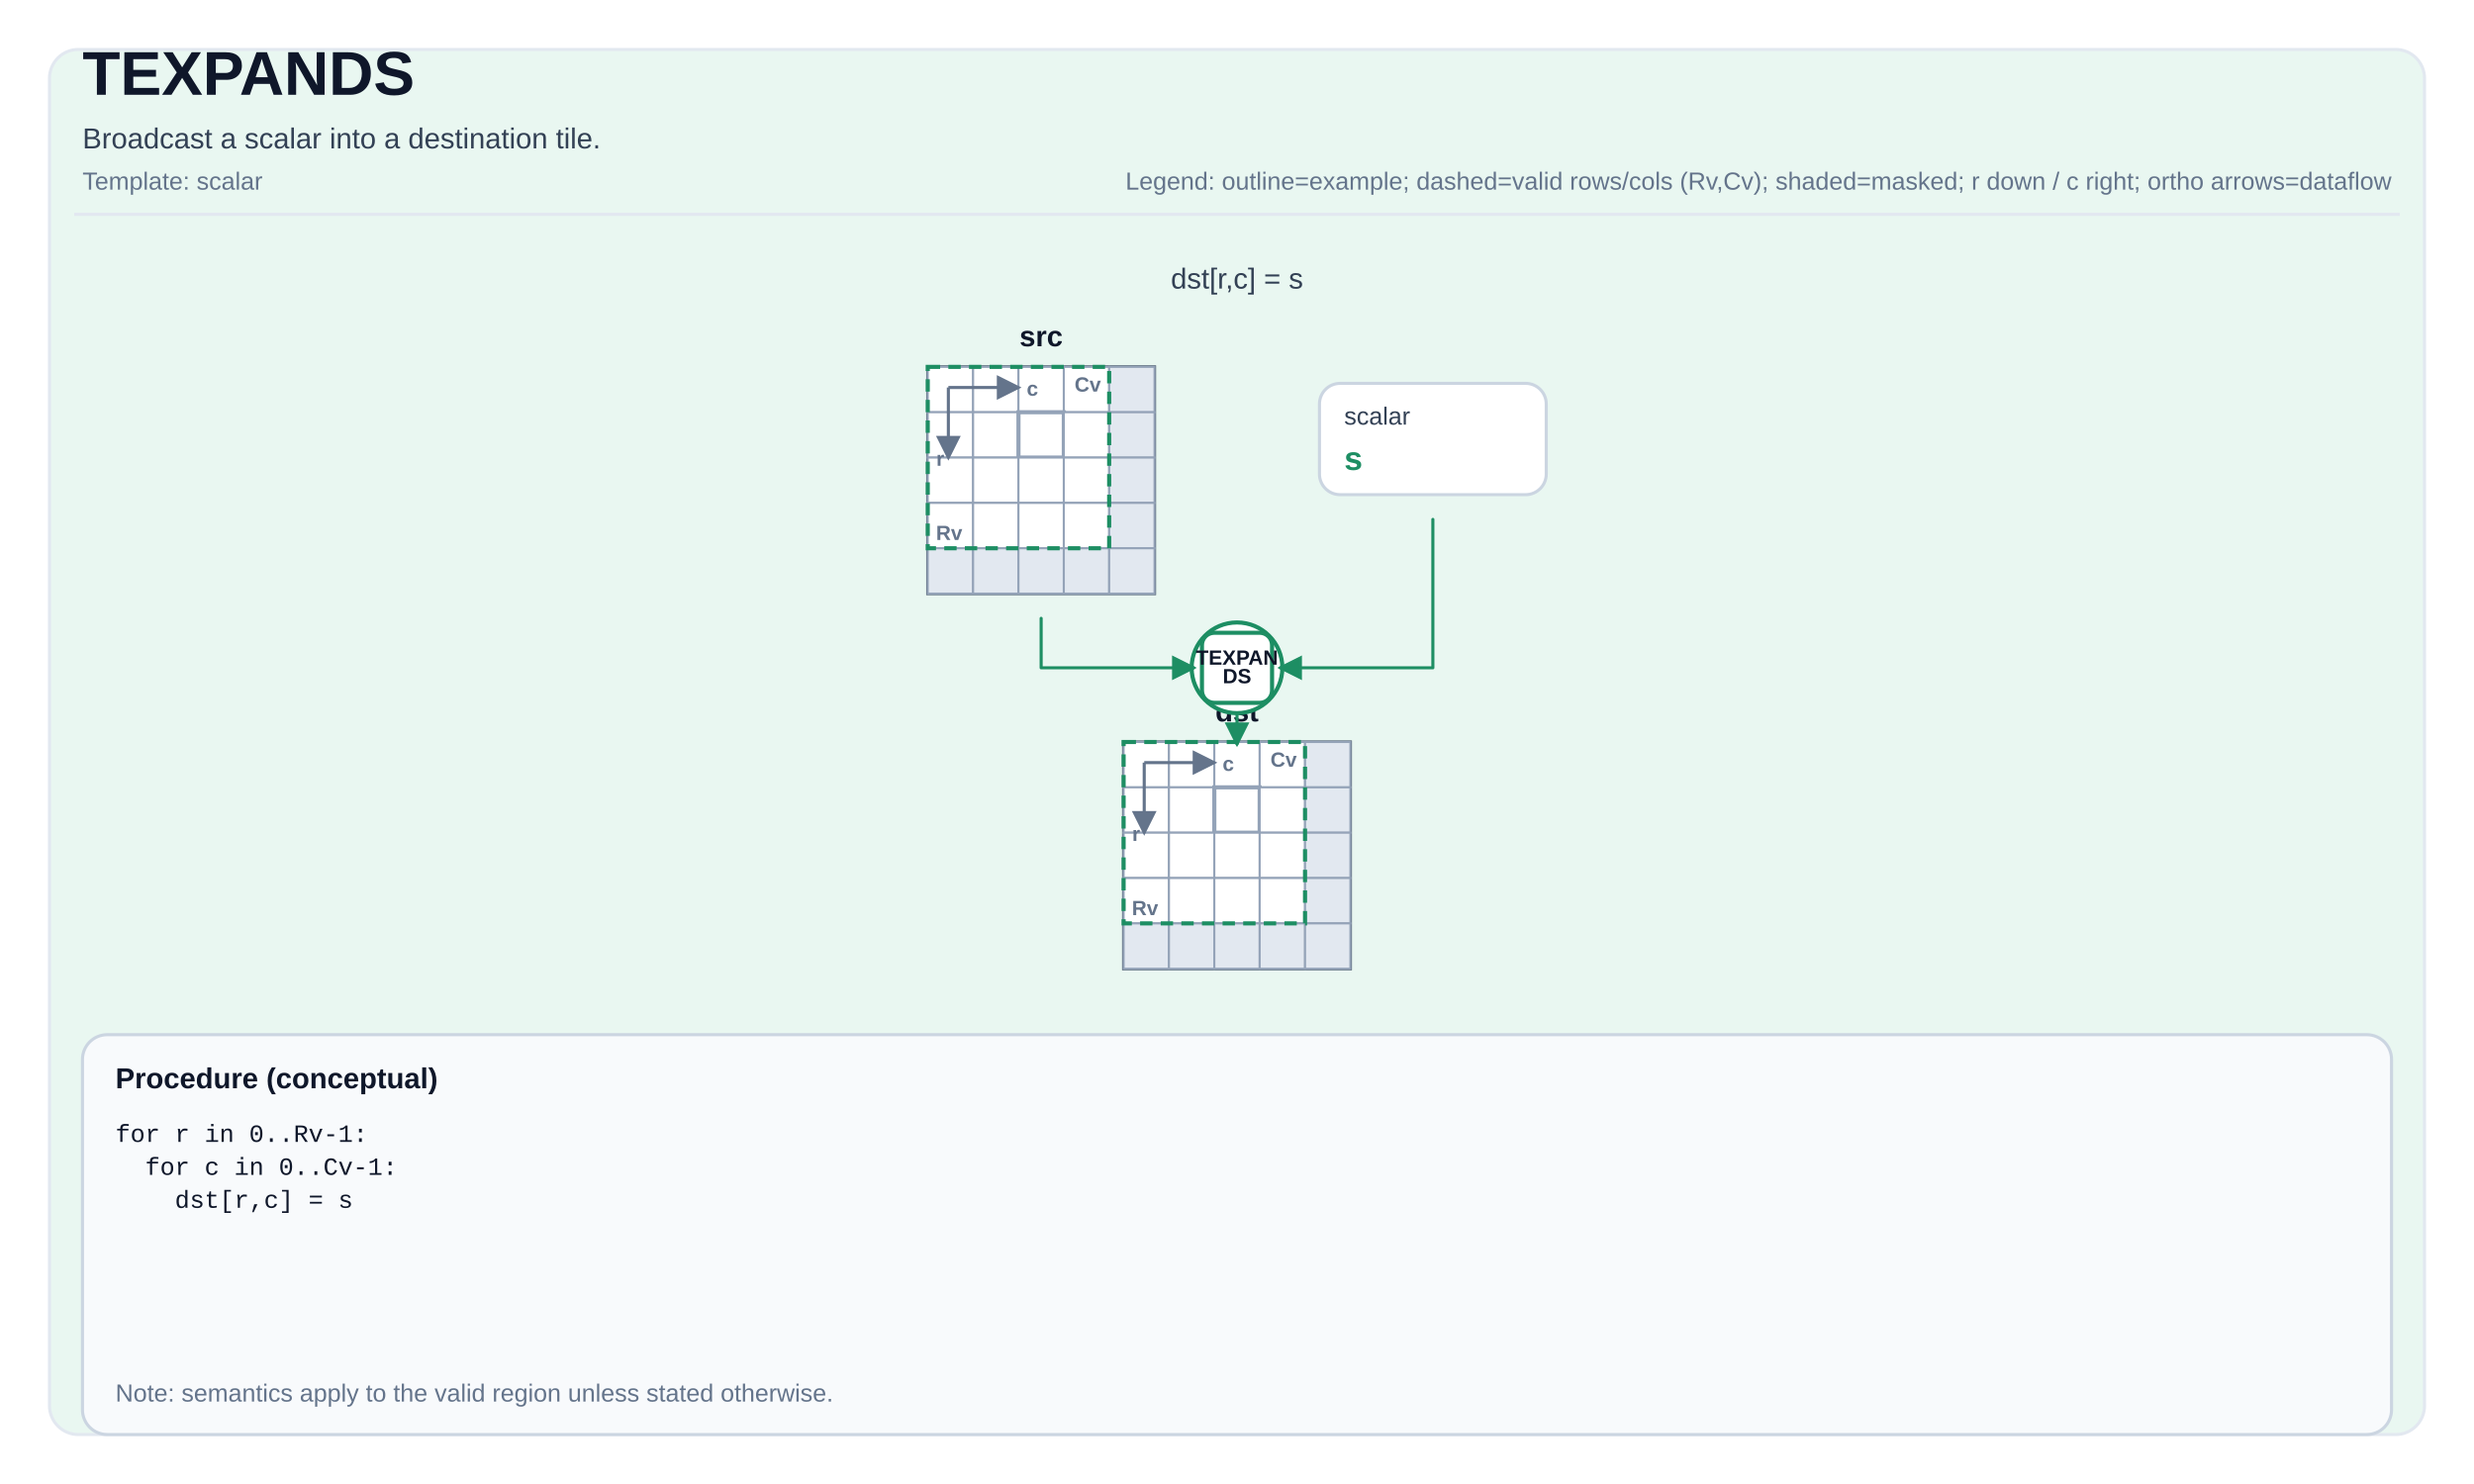
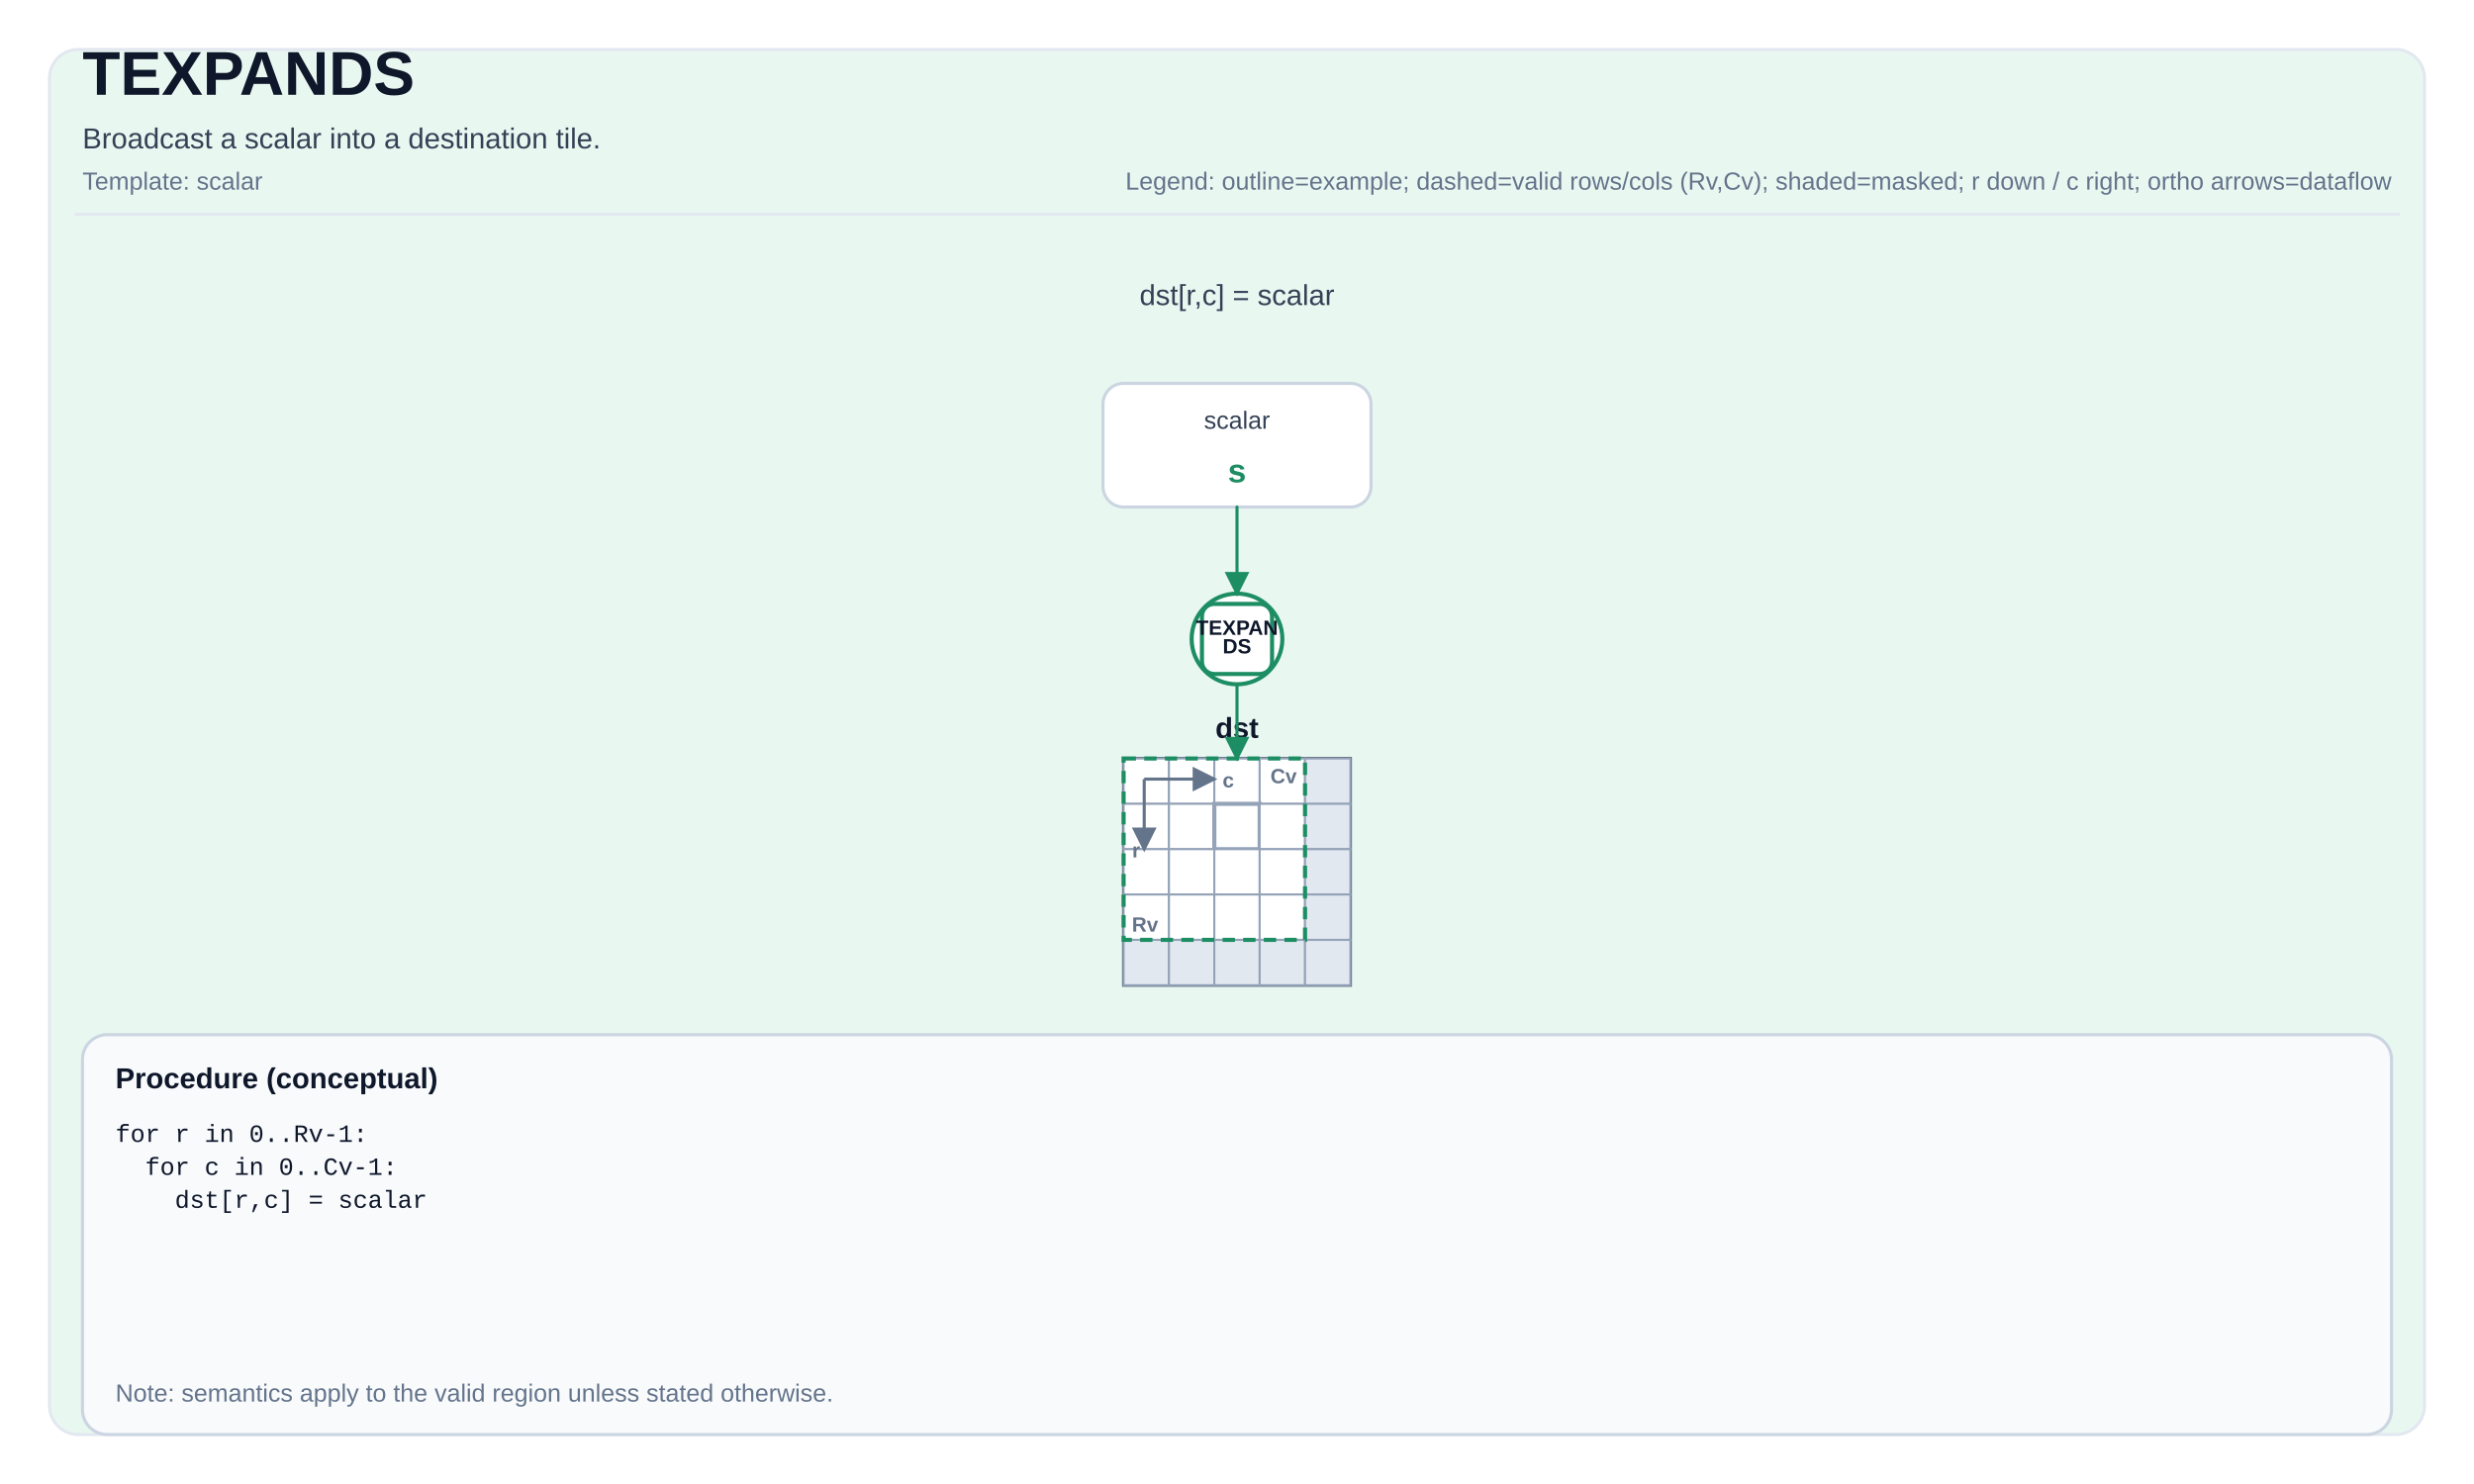
<svg xmlns="http://www.w3.org/2000/svg" width="1200" height="720" viewBox="0 0 1200 720" role="img" aria-label="TEXPANDS tile operation diagram">
  <defs>
    <marker id="arrow" markerWidth="8" markerHeight="8" refX="7" refY="4" orient="auto">
      <path d="M0,0 L0,8 L8,4 z" fill="#1D8E63" />
    </marker>
    <marker id="axisArrow" markerWidth="8" markerHeight="8" refX="7" refY="4" orient="auto">
      <path d="M0,0 L0,8 L8,4 z" fill="#64748b" />
    </marker>
  </defs>
  <style>
svg { font-family: Arial, Helvetica, sans-serif; }
.title { font-size: 30px; font-weight: 700; fill: #0f172a; }
.subtitle { font-size: 14px; fill: #334155; }
.meta { font-size: 12px; fill: #64748b; }
.frame { fill: white; }
.panel { fill: #E9F7F1; stroke: #e2e8f0; stroke-width: 1.5; rx: 14; }
.tileLabel { font-size: 14px; font-weight: 700; fill: #0f172a; }
.tileBorder { fill: none; stroke: #475569; stroke-width: 1.5; }
.cell { fill: #ffffff; stroke: #94a3b8; stroke-width: 1; }
.cellMasked { fill: #e2e8f0; }
.cellHL { stroke-width: 2; }
.cellText { font-family: ui-monospace, SFMono-Regular, Menlo, Monaco, Consolas, 'Liberation Mono', 'Courier New', monospace; font-size: 10px; fill: #0f172a; }
.arrow { stroke-width: 1.5; fill: none; stroke-linejoin: round; stroke-linecap: round; }
.axisLine { stroke: #64748b; stroke-width: 1.5; fill: none; }
.axisText { font-size: 10px; fill: #64748b; font-weight: 700; }
.opCircle { fill: #ffffff; stroke-width: 2; }
.opRect { fill: #ffffff; stroke-width: 2; }
.opText { font-size: 10px; font-weight: 800; fill: #0f172a; }
.procBox { fill: #f8fafc; stroke: #cbd5e1; stroke-width: 1.5; rx: 12; }
.procTitle { font-size: 14px; font-weight: 700; fill: #0f172a; }
.procText { font-family: ui-monospace, SFMono-Regular, Menlo, Monaco, Consolas, 'Liberation Mono', 'Courier New', monospace; font-size: 12px; fill: #0f172a; }
.smallLabel { font-size: 12px; fill: #334155; }
.scalarBox { fill: #ffffff; stroke: #cbd5e1; stroke-width: 1.5; }
.scalarValue { font-size: 16px; font-weight: 700; }
.validBox { fill: none; stroke-width: 2; stroke-dasharray: 6 4; }
</style>
  <rect x="0" y="0" width="1200" height="720" class="frame" />
  <rect x="24" y="24" width="1152" height="672" class="panel" />
  <text x="40" y="46" class="title">TEXPANDS</text>
  <text x="40" y="72" class="subtitle">Broadcast a scalar into a destination tile.</text>
  <text x="40" y="92" class="meta">Template: scalar</text>
  <text x="1160" y="92" class="meta" text-anchor="end">Legend: outline=example; dashed=valid rows/cols (Rv,Cv); shaded=masked; r down / c right; ortho arrows=dataflow</text>
  <line x1="36" y1="104" x2="1164" y2="104" stroke="#e2e8f0" stroke-width="1.5" />
-   <text x="600" y="140" class="subtitle" text-anchor="middle" fill="#1D8E63">dst[r,c] = s</text>
-   <text x="505" y="168" class="tileLabel" text-anchor="middle">src</text>
-   <rect x="450" y="178" width="110" height="110" class="tileBorder" />
-   <rect x="450" y="178" width="22" height="22" class="cell" />
-   <rect x="472" y="178" width="22" height="22" class="cell" />
-   <rect x="494" y="178" width="22" height="22" class="cell" />
-   <rect x="516" y="178" width="22" height="22" class="cell" />
-   <rect x="538" y="178" width="22" height="22" class="cell cellMasked" />
-   <rect x="450" y="200" width="22" height="22" class="cell" />
-   <rect x="472" y="200" width="22" height="22" class="cell" />
-   <rect x="494" y="200" width="22" height="22" class="cell cellHL" stroke="#1D8E63" />
-   <rect x="516" y="200" width="22" height="22" class="cell" />
-   <rect x="538" y="200" width="22" height="22" class="cell cellMasked" />
-   <rect x="450" y="222" width="22" height="22" class="cell" />
-   <rect x="472" y="222" width="22" height="22" class="cell" />
-   <rect x="494" y="222" width="22" height="22" class="cell" />
-   <rect x="516" y="222" width="22" height="22" class="cell" />
-   <rect x="538" y="222" width="22" height="22" class="cell cellMasked" />
-   <rect x="450" y="244" width="22" height="22" class="cell" />
-   <rect x="472" y="244" width="22" height="22" class="cell" />
-   <rect x="494" y="244" width="22" height="22" class="cell" />
-   <rect x="516" y="244" width="22" height="22" class="cell" />
-   <rect x="538" y="244" width="22" height="22" class="cell cellMasked" />
-   <rect x="450" y="266" width="22" height="22" class="cell cellMasked" />
-   <rect x="472" y="266" width="22" height="22" class="cell cellMasked" />
-   <rect x="494" y="266" width="22" height="22" class="cell cellMasked" />
-   <rect x="516" y="266" width="22" height="22" class="cell cellMasked" />
-   <rect x="538" y="266" width="22" height="22" class="cell cellMasked" />
-   <rect x="450" y="178" width="88" height="88" class="validBox" stroke="#1D8E63" />
-   <text x="454" y="262" class="axisText">Rv</text>
-   <text x="534" y="190" class="axisText" text-anchor="end">Cv</text>
-   <path d="M 460 188 L 494 188" class="axisLine" marker-end="url(#axisArrow)" />
-   <path d="M 460 188 L 460 222" class="axisLine" marker-end="url(#axisArrow)" />
-   <text x="498" y="192" class="axisText">c</text>
-   <text x="458" y="226" class="axisText" text-anchor="end">r</text>
-   <rect x="640" y="186" width="110" height="54" rx="10" class="scalarBox" />
-   <text x="652" y="206" class="smallLabel">scalar</text>
-   <text x="652" y="228" class="scalarValue" fill="#1D8E63">s</text>
-   <text x="600" y="350" class="tileLabel" text-anchor="middle">dst</text>
-   <rect x="545" y="360" width="110" height="110" class="tileBorder" />
-   <rect x="545" y="360" width="22" height="22" class="cell" />
-   <rect x="567" y="360" width="22" height="22" class="cell" />
-   <rect x="589" y="360" width="22" height="22" class="cell" />
-   <rect x="611" y="360" width="22" height="22" class="cell" />
-   <rect x="633" y="360" width="22" height="22" class="cell cellMasked" />
-   <rect x="545" y="382" width="22" height="22" class="cell" />
-   <rect x="567" y="382" width="22" height="22" class="cell" />
-   <rect x="589" y="382" width="22" height="22" class="cell cellHL" stroke="#1D8E63" />
-   <rect x="611" y="382" width="22" height="22" class="cell" />
-   <rect x="633" y="382" width="22" height="22" class="cell cellMasked" />
-   <rect x="545" y="404" width="22" height="22" class="cell" />
-   <rect x="567" y="404" width="22" height="22" class="cell" />
-   <rect x="589" y="404" width="22" height="22" class="cell" />
-   <rect x="611" y="404" width="22" height="22" class="cell" />
-   <rect x="633" y="404" width="22" height="22" class="cell cellMasked" />
-   <rect x="545" y="426" width="22" height="22" class="cell" />
-   <rect x="567" y="426" width="22" height="22" class="cell" />
-   <rect x="589" y="426" width="22" height="22" class="cell" />
-   <rect x="611" y="426" width="22" height="22" class="cell" />
-   <rect x="633" y="426" width="22" height="22" class="cell cellMasked" />
-   <rect x="545" y="448" width="22" height="22" class="cell cellMasked" />
-   <rect x="567" y="448" width="22" height="22" class="cell cellMasked" />
-   <rect x="589" y="448" width="22" height="22" class="cell cellMasked" />
-   <rect x="611" y="448" width="22" height="22" class="cell cellMasked" />
-   <rect x="633" y="448" width="22" height="22" class="cell cellMasked" />
-   <rect x="545" y="360" width="88" height="88" class="validBox" stroke="#1D8E63" />
-   <text x="549" y="444" class="axisText">Rv</text>
-   <text x="629" y="372" class="axisText" text-anchor="end">Cv</text>
-   <path d="M 555 370 L 589 370" class="axisLine" marker-end="url(#axisArrow)" />
-   <path d="M 555 370 L 555 404" class="axisLine" marker-end="url(#axisArrow)" />
-   <text x="593" y="374" class="axisText">c</text>
-   <text x="553" y="408" class="axisText" text-anchor="end">r</text>
-   <circle cx="600" cy="324" r="22" class="opCircle" stroke="#1D8E63" />
-   <rect x="583" y="307" width="34" height="34" rx="6" class="opRect" stroke="#1D8E63" />
-   <text x="600" y="322.5" class="opText" font-size="8px" text-anchor="middle">TEXPAN</text>
-   <text x="600" y="331.5" class="opText" font-size="8px" text-anchor="middle">DS</text>
-   <path d="M 505 300 L 505 324 L 579 324" class="arrow" stroke="#1D8E63" marker-end="url(#arrow)" />
-   <path d="M 695 252 L 695 324 L 621 324" class="arrow" stroke="#1D8E63" marker-end="url(#arrow)" />
-   <path d="M 600 346 L 600 361" class="arrow" stroke="#1D8E63" marker-end="url(#arrow)" />
+   <text x="600" y="148" class="subtitle" text-anchor="middle" fill="#1D8E63">dst[r,c] = scalar</text>
+   <rect x="535" y="186" width="130" height="60" rx="10" class="scalarBox" />
+   <text x="600" y="208" class="smallLabel" text-anchor="middle">scalar</text>
+   <text x="600" y="234" class="scalarValue" fill="#1D8E63" text-anchor="middle">s</text>
+   <circle cx="600" cy="310" r="22" class="opCircle" stroke="#1D8E63" />
+   <rect x="583" y="293" width="34" height="34" rx="6" class="opRect" stroke="#1D8E63" />
+   <text x="600" y="308" class="opText" font-size="8px" text-anchor="middle">TEXPAN</text>
+   <text x="600" y="317" class="opText" font-size="8px" text-anchor="middle">DS</text>
+   <path d="M 600 246 L 600 288" class="arrow" stroke="#1D8E63" marker-end="url(#arrow)" />
+   <text x="600" y="358" class="tileLabel" text-anchor="middle">dst</text>
+   <rect x="545" y="368" width="110" height="110" class="tileBorder" />
+   <rect x="545" y="368" width="22" height="22" class="cell" />
+   <rect x="567" y="368" width="22" height="22" class="cell" />
+   <rect x="589" y="368" width="22" height="22" class="cell" />
+   <rect x="611" y="368" width="22" height="22" class="cell" />
+   <rect x="633" y="368" width="22" height="22" class="cell cellMasked" />
+   <rect x="545" y="390" width="22" height="22" class="cell" />
+   <rect x="567" y="390" width="22" height="22" class="cell" />
+   <rect x="589" y="390" width="22" height="22" class="cell cellHL" stroke="#1D8E63" />
+   <rect x="611" y="390" width="22" height="22" class="cell" />
+   <rect x="633" y="390" width="22" height="22" class="cell cellMasked" />
+   <rect x="545" y="412" width="22" height="22" class="cell" />
+   <rect x="567" y="412" width="22" height="22" class="cell" />
+   <rect x="589" y="412" width="22" height="22" class="cell" />
+   <rect x="611" y="412" width="22" height="22" class="cell" />
+   <rect x="633" y="412" width="22" height="22" class="cell cellMasked" />
+   <rect x="545" y="434" width="22" height="22" class="cell" />
+   <rect x="567" y="434" width="22" height="22" class="cell" />
+   <rect x="589" y="434" width="22" height="22" class="cell" />
+   <rect x="611" y="434" width="22" height="22" class="cell" />
+   <rect x="633" y="434" width="22" height="22" class="cell cellMasked" />
+   <rect x="545" y="456" width="22" height="22" class="cell cellMasked" />
+   <rect x="567" y="456" width="22" height="22" class="cell cellMasked" />
+   <rect x="589" y="456" width="22" height="22" class="cell cellMasked" />
+   <rect x="611" y="456" width="22" height="22" class="cell cellMasked" />
+   <rect x="633" y="456" width="22" height="22" class="cell cellMasked" />
+   <rect x="545" y="368" width="88" height="88" class="validBox" stroke="#1D8E63" />
+   <text x="549" y="452" class="axisText">Rv</text>
+   <text x="629" y="380" class="axisText" text-anchor="end">Cv</text>
+   <path d="M 555 378 L 589 378" class="axisLine" marker-end="url(#axisArrow)" />
+   <path d="M 555 378 L 555 412" class="axisLine" marker-end="url(#axisArrow)" />
+   <text x="593" y="382" class="axisText">c</text>
+   <text x="553" y="416" class="axisText" text-anchor="end">r</text>
+   <path d="M 600 332 L 600 368" class="arrow" stroke="#1D8E63" marker-end="url(#arrow)" />
  <rect x="40" y="502" width="1120" height="194" class="procBox" />
  <text x="56" y="528" class="procTitle">Procedure (conceptual)</text>
  <text x="56" y="554" class="procText" xml:space="preserve">
    <tspan x="56" dy="0">for r in 0..Rv-1:</tspan>
    <tspan x="56" dy="16">  for c in 0..Cv-1:</tspan>
-     <tspan x="56" dy="16">    dst[r,c] = s</tspan>
+     <tspan x="56" dy="16">    dst[r,c] = scalar</tspan>
  </text>
  <text x="56" y="680" class="meta">Note: semantics apply to the valid region unless stated otherwise.</text>
</svg>
